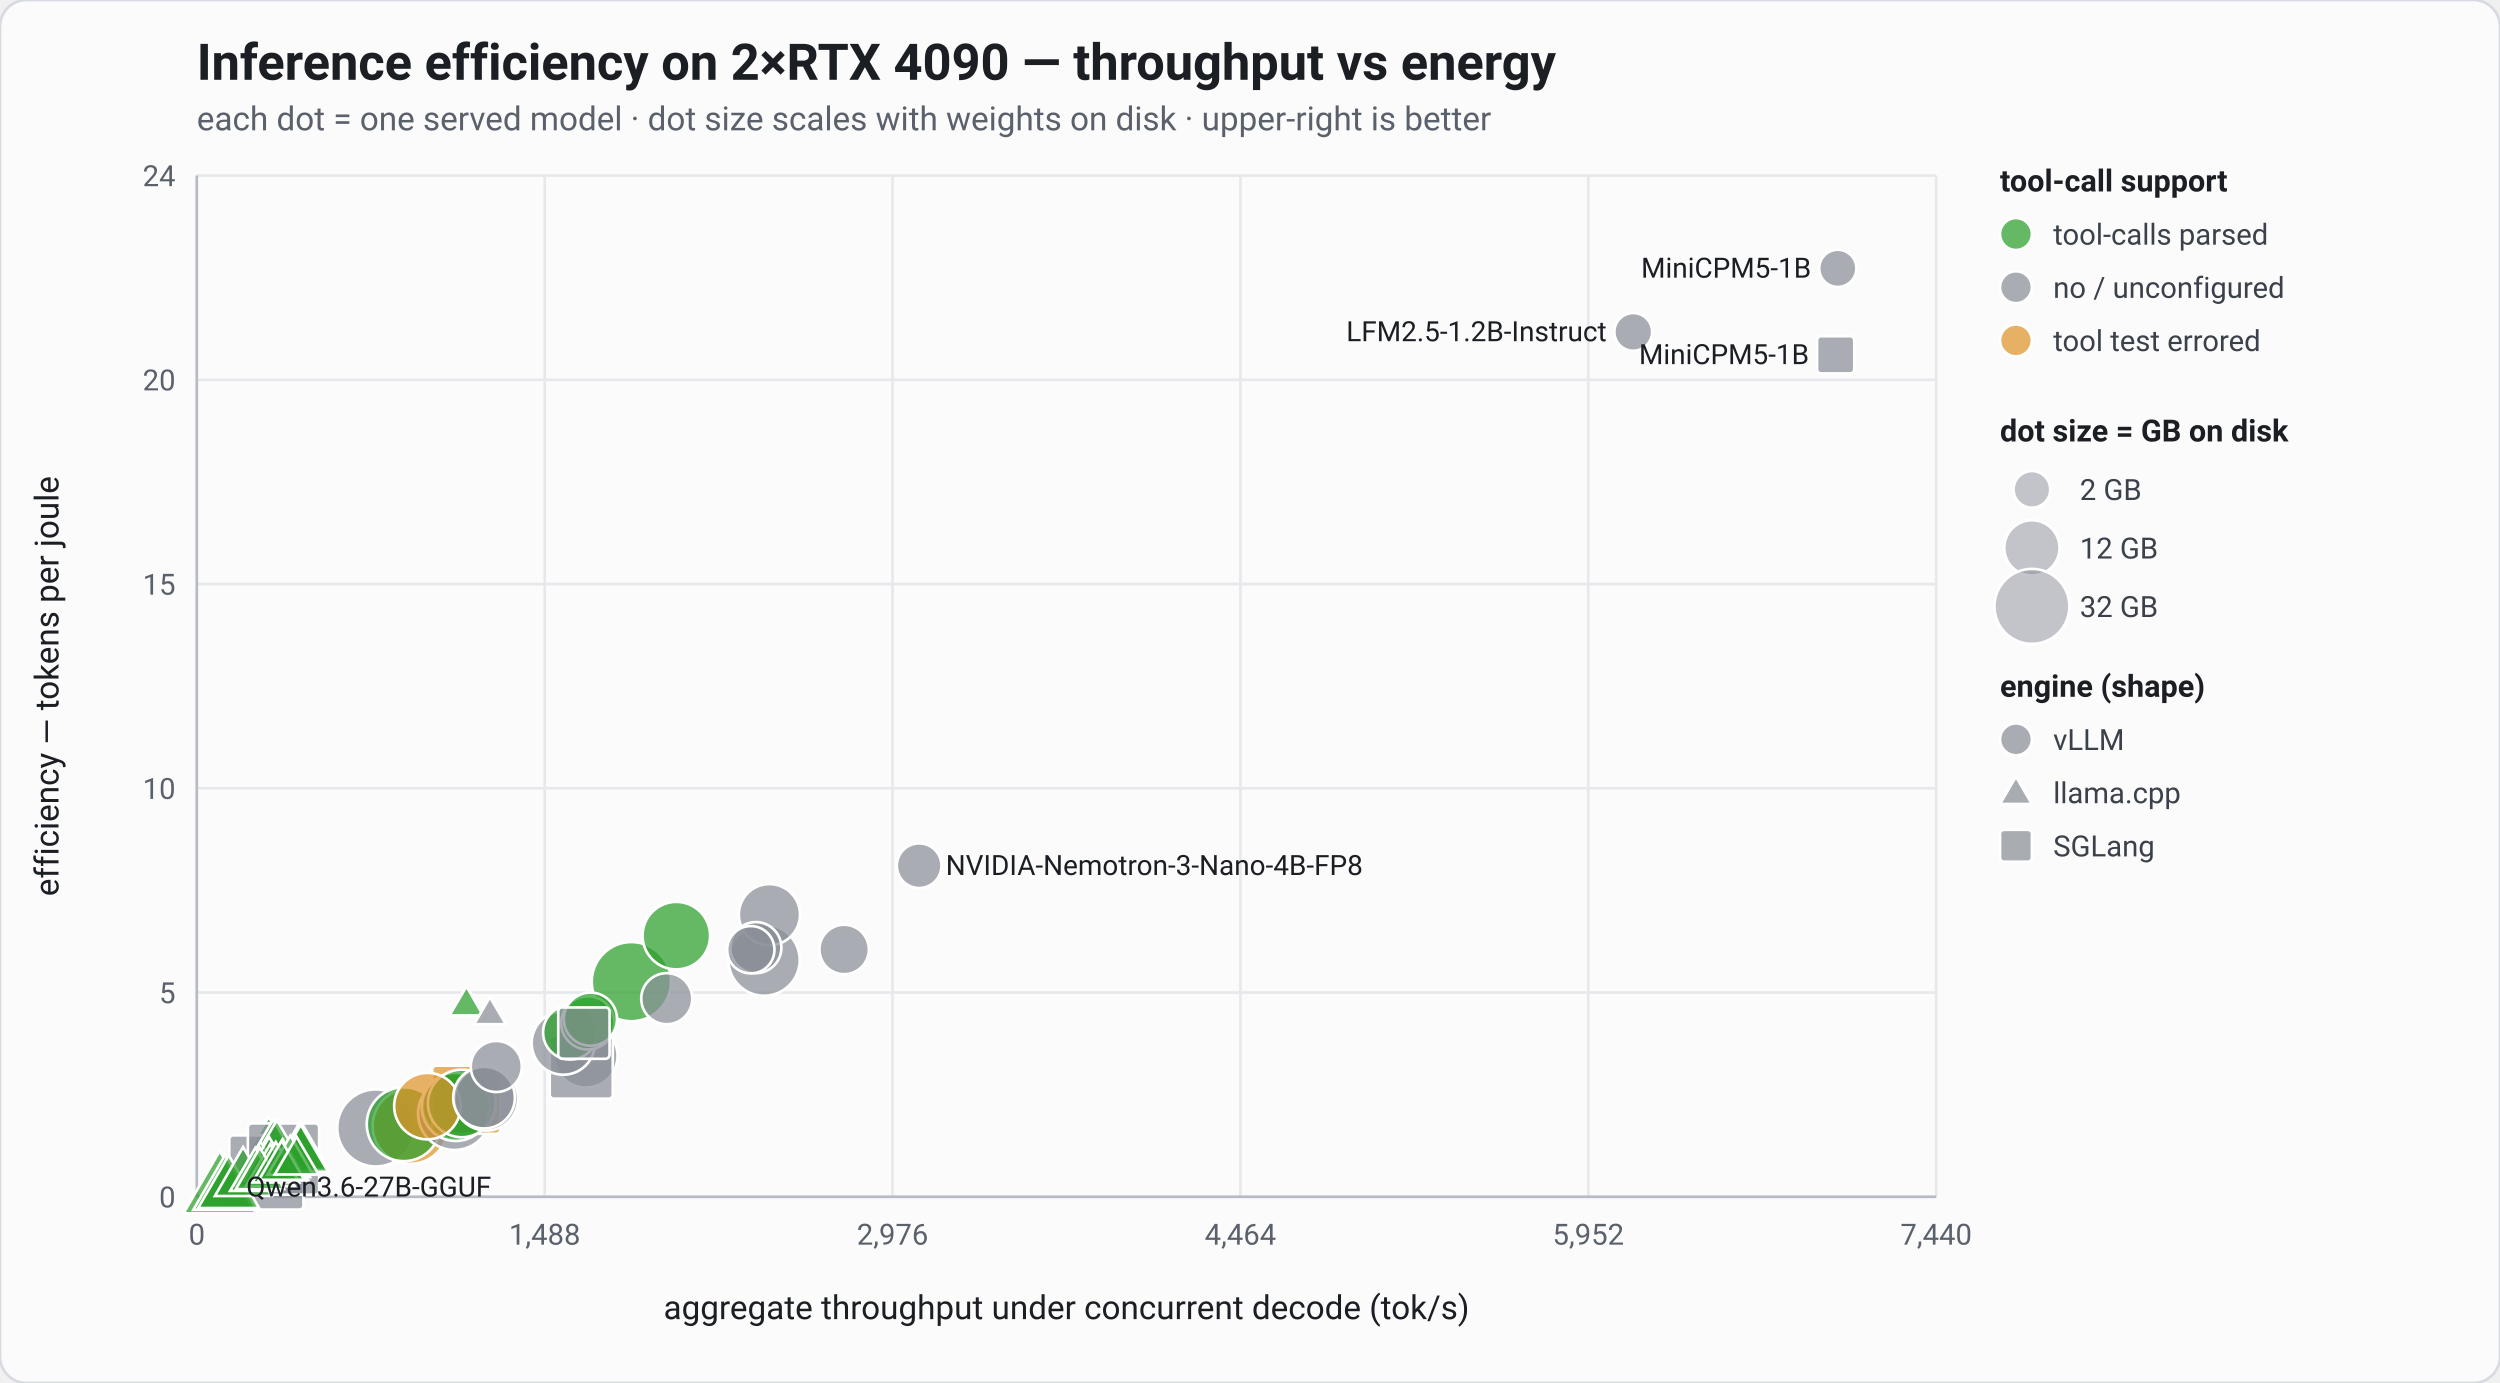
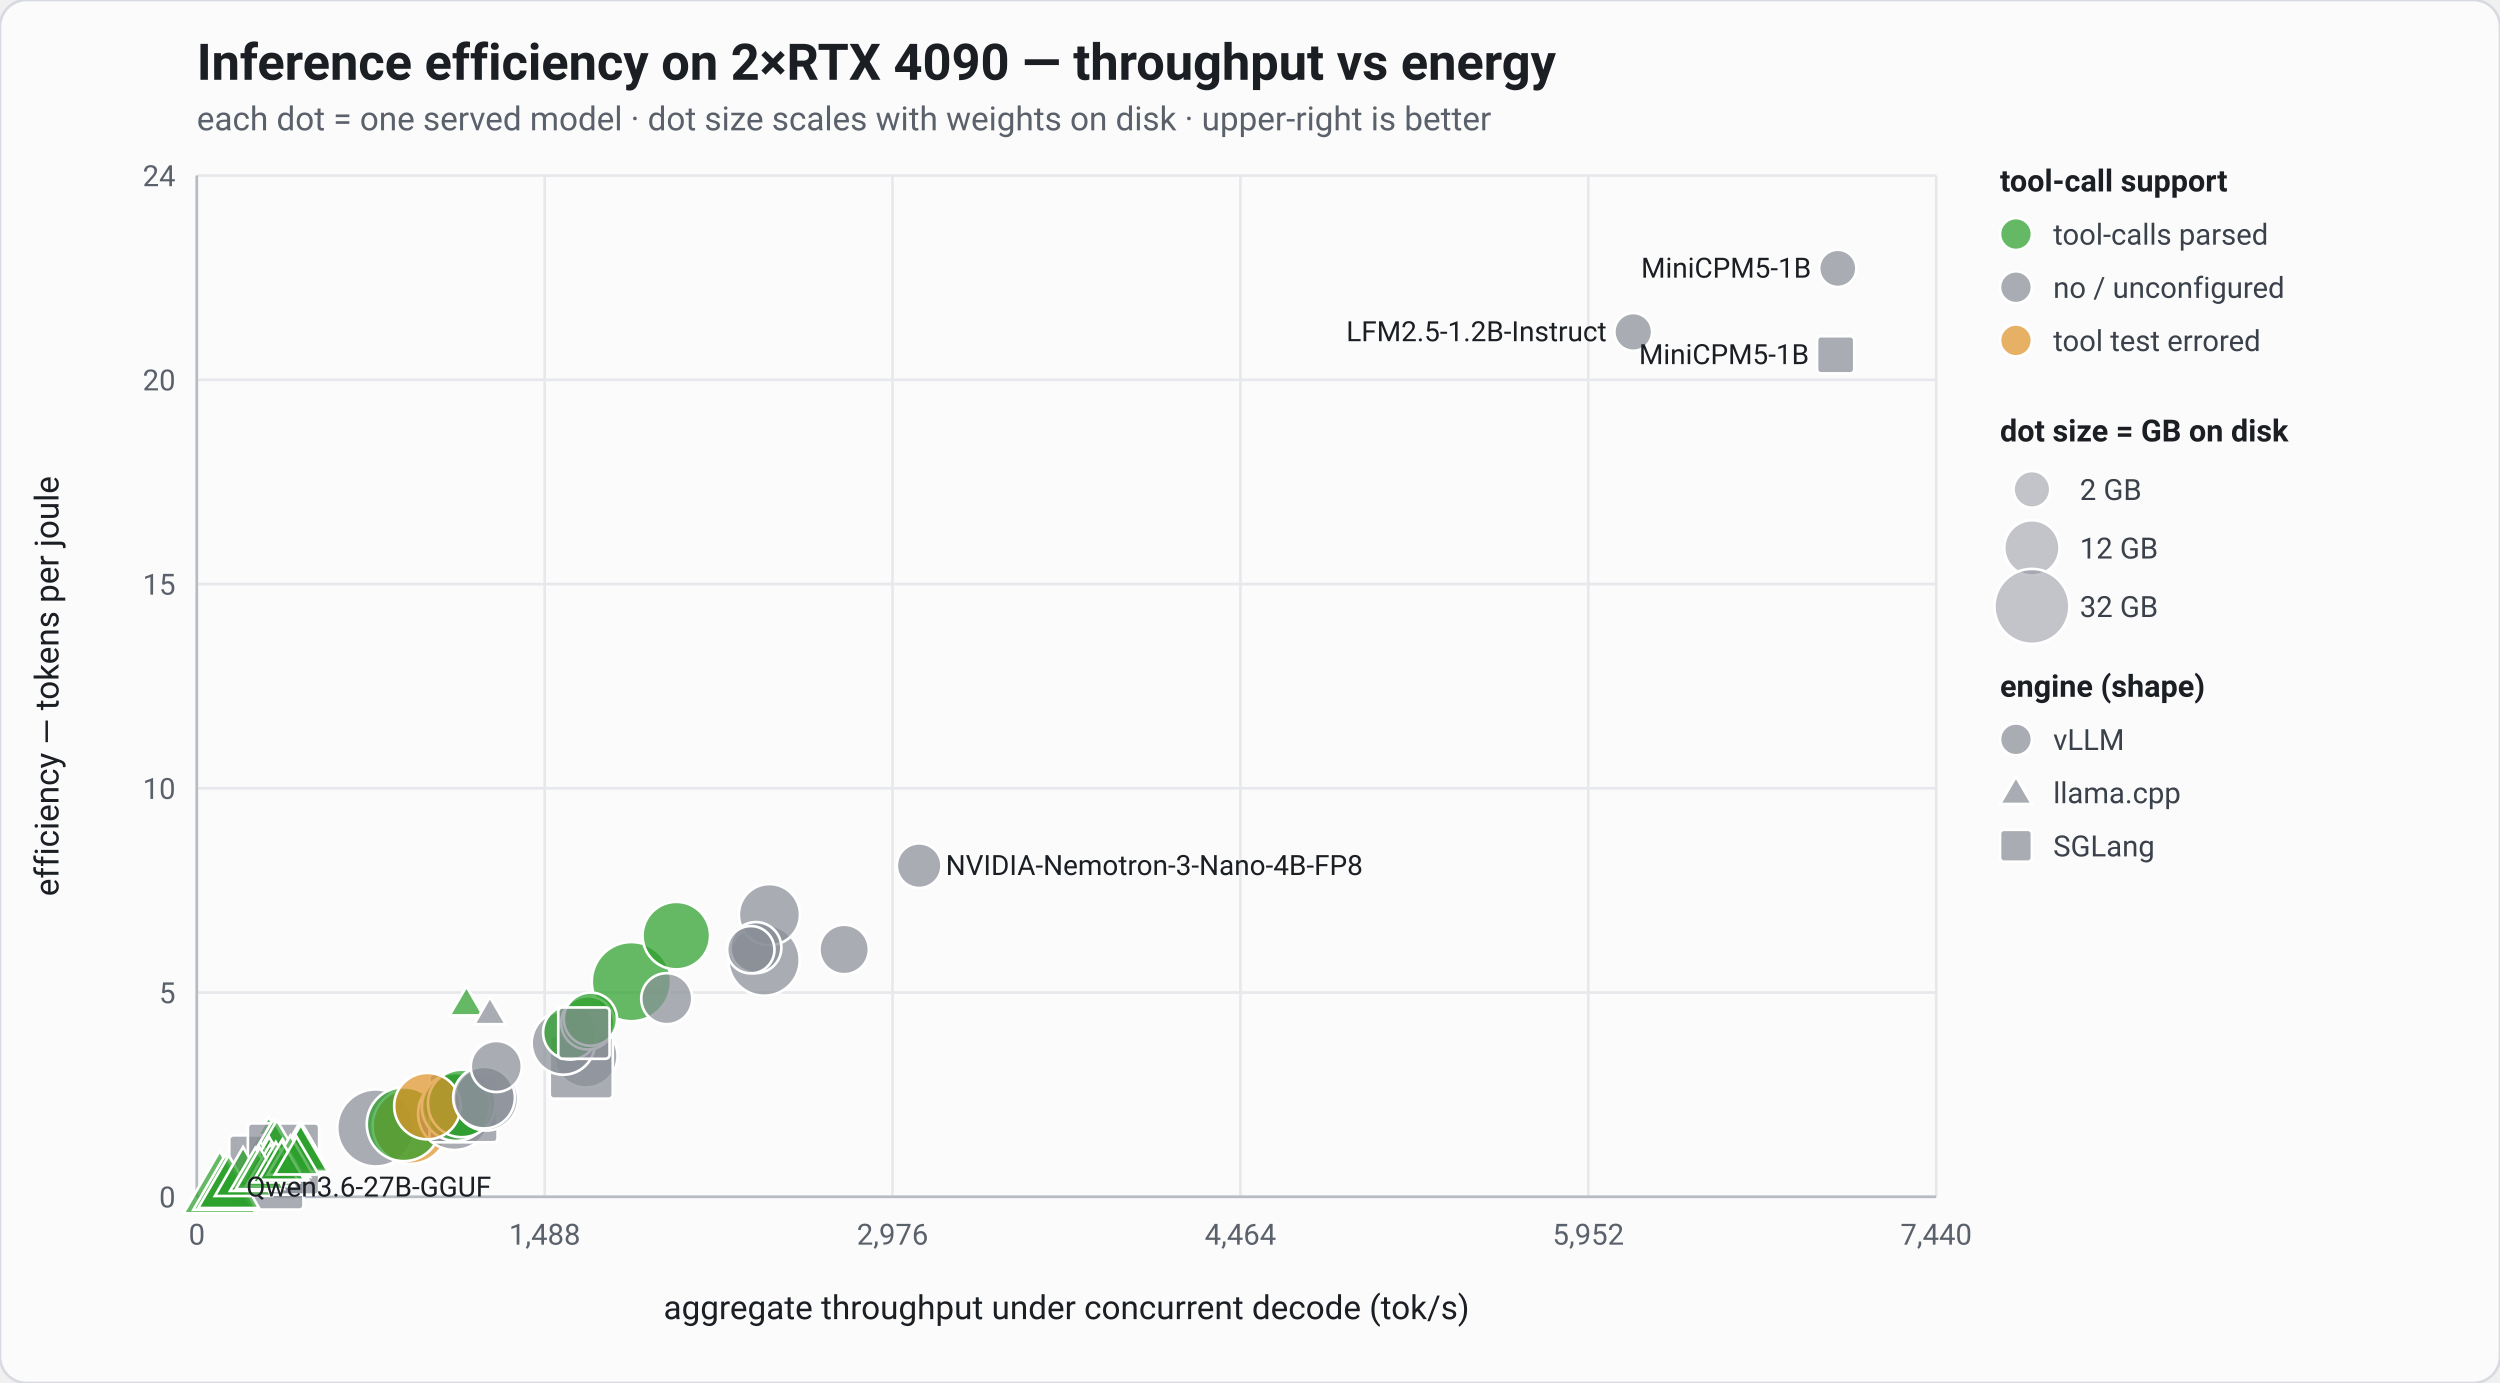
<svg xmlns="http://www.w3.org/2000/svg" width="940" height="520" viewBox="0 0 940 520" font-family="-apple-system,Segoe UI,Roboto,sans-serif">
  <rect x="0" y="0" width="940" height="520" rx="10" fill="#fbfbfc" stroke="#d7dae0" />
  <text x="74" y="30" font-size="19" font-weight="700" fill="#1b1f24">Inference efficiency on 2×RTX 4090 — throughput vs energy</text>
  <text x="74" y="49" font-size="12.5" fill="#5b616b">each dot = one served model · dot size scales with weights on disk · upper-right is better</text>
  <line x1="74.0" y1="66" x2="74.0" y2="450" stroke="#e6e8eb" />
  <text x="74.0" y="468" font-size="11" fill="#5b616b" text-anchor="middle">0</text>
  <line x1="74" y1="450.0" x2="728" y2="450.0" stroke="#e6e8eb" />
  <text x="66" y="454.0" font-size="11" fill="#5b616b" text-anchor="end">0</text>
  <line x1="204.8" y1="66" x2="204.8" y2="450" stroke="#e6e8eb" />
  <text x="204.8" y="468" font-size="11" fill="#5b616b" text-anchor="middle">1,488</text>
  <line x1="74" y1="373.2" x2="728" y2="373.2" stroke="#e6e8eb" />
  <text x="66" y="377.2" font-size="11" fill="#5b616b" text-anchor="end">5</text>
  <line x1="335.6" y1="66" x2="335.6" y2="450" stroke="#e6e8eb" />
  <text x="335.6" y="468" font-size="11" fill="#5b616b" text-anchor="middle">2,976</text>
  <line x1="74" y1="296.4" x2="728" y2="296.4" stroke="#e6e8eb" />
  <text x="66" y="300.4" font-size="11" fill="#5b616b" text-anchor="end">10</text>
  <line x1="466.4" y1="66" x2="466.4" y2="450" stroke="#e6e8eb" />
  <text x="466.4" y="468" font-size="11" fill="#5b616b" text-anchor="middle">4,464</text>
  <line x1="74" y1="219.6" x2="728" y2="219.6" stroke="#e6e8eb" />
  <text x="66" y="223.6" font-size="11" fill="#5b616b" text-anchor="end">15</text>
  <line x1="597.2" y1="66" x2="597.2" y2="450" stroke="#e6e8eb" />
  <text x="597.2" y="468" font-size="11" fill="#5b616b" text-anchor="middle">5,952</text>
  <line x1="74" y1="142.8" x2="728" y2="142.8" stroke="#e6e8eb" />
  <text x="66" y="146.8" font-size="11" fill="#5b616b" text-anchor="end">20</text>
  <line x1="728.0" y1="66" x2="728.0" y2="450" stroke="#e6e8eb" />
  <text x="728.0" y="468" font-size="11" fill="#5b616b" text-anchor="middle">7,440</text>
  <line x1="74" y1="66.0" x2="728" y2="66.0" stroke="#e6e8eb" />
  <text x="66" y="70.0" font-size="11" fill="#5b616b" text-anchor="end">24</text>
  <line x1="74" y1="450" x2="728" y2="450" stroke="#b7bcc4" />
  <line x1="74" y1="66" x2="74" y2="450" stroke="#b7bcc4" />
  <text x="401.0" y="496" font-size="12.5" fill="#1b1f24" text-anchor="middle">aggregate throughput under concurrent decode (tok/s)</text>
  <text x="22" y="258.0" font-size="12.5" fill="#1b1f24" text-anchor="middle" transform="rotate(-90 22 258.0)">efficiency — tokens per joule</text>
  <circle cx="237.4" cy="369.1" r="14.9" fill="#2ca02c" fill-opacity="0.72" stroke="#ffffff" stroke-width="1" />
  <polygon points="101.0,419.9 86.2,445.4 115.8,445.4" fill="#2ca02c" fill-opacity="0.72" stroke="#ffffff" stroke-width="1" />
  <circle cx="141.3" cy="424.1" r="14.5" fill="#8a8f98" fill-opacity="0.72" stroke="#ffffff" stroke-width="1" />
  <circle cx="154.3" cy="423.4" r="14.2" fill="#e0952b" fill-opacity="0.72" stroke="#ffffff" stroke-width="1" />
  <circle cx="151.8" cy="422.7" r="13.9" fill="#2ca02c" fill-opacity="0.72" stroke="#ffffff" stroke-width="1" />
  <rect x="86.2" y="426.9" width="27.9" height="27.9" rx="1.5" fill="#8a8f98" fill-opacity="0.72" stroke="#ffffff" stroke-width="1" />
  <circle cx="170.9" cy="418.7" r="13.7" fill="#8a8f98" fill-opacity="0.72" stroke="#ffffff" stroke-width="1" />
  <polygon points="82.6,432.8 69.0,456.2 96.2,456.2" fill="#2ca02c" fill-opacity="0.72" stroke="#ffffff" stroke-width="1" />
  <circle cx="287.3" cy="361.0" r="13.4" fill="#8a8f98" fill-opacity="0.72" stroke="#ffffff" stroke-width="1" />
  <rect x="93.2" y="422.4" width="26.8" height="26.8" rx="1.5" fill="#8a8f98" fill-opacity="0.72" stroke="#ffffff" stroke-width="1" />
  <polygon points="102.7,421.0 89.5,443.8 116.0,443.8" fill="#2ca02c" fill-opacity="0.72" stroke="#ffffff" stroke-width="1" />
  <circle cx="171.8" cy="415.7" r="12.8" fill="#2ca02c" fill-opacity="0.72" stroke="#ffffff" stroke-width="1" />
-   <rect x="162.5" y="400.7" width="25.6" height="25.6" rx="1.5" fill="#e0952b" fill-opacity="0.72" stroke="#ffffff" stroke-width="1" />
+   <rect x="161.5" y="403.9" width="25.6" height="25.6" rx="1.5" fill="#8a8f98" fill-opacity="0.72" stroke="#ffffff" stroke-width="1" />
  <circle cx="171.4" cy="416.2" r="12.8" fill="#2ca02c" fill-opacity="0.72" stroke="#ffffff" stroke-width="1" />
  <circle cx="254.3" cy="351.8" r="12.7" fill="#2ca02c" fill-opacity="0.72" stroke="#ffffff" stroke-width="1" />
  <circle cx="173.6" cy="414.9" r="12.7" fill="#2ca02c" fill-opacity="0.72" stroke="#ffffff" stroke-width="1" />
  <polygon points="104.1,421.2 91.6,442.6 116.6,442.6" fill="#2ca02c" fill-opacity="0.72" stroke="#ffffff" stroke-width="1" />
  <circle cx="160.7" cy="415.9" r="12.5" fill="#e0952b" fill-opacity="0.72" stroke="#ffffff" stroke-width="1" />
  <polygon points="84.7,434.2 72.7,454.9 96.7,454.9" fill="#2ca02c" fill-opacity="0.72" stroke="#ffffff" stroke-width="1" />
  <circle cx="182.8" cy="413.1" r="12.0" fill="#8a8f98" fill-opacity="0.72" stroke="#ffffff" stroke-width="1" />
  <circle cx="220.3" cy="397.0" r="11.9" fill="#8a8f98" fill-opacity="0.72" stroke="#ffffff" stroke-width="1" />
  <rect x="206.7" y="389.4" width="23.7" height="23.7" rx="1.5" fill="#8a8f98" fill-opacity="0.72" stroke="#ffffff" stroke-width="1" />
  <circle cx="211.8" cy="392.2" r="11.9" fill="#8a8f98" fill-opacity="0.72" stroke="#ffffff" stroke-width="1" />
  <circle cx="182.0" cy="412.7" r="11.6" fill="#8a8f98" fill-opacity="0.72" stroke="#ffffff" stroke-width="1" />
  <circle cx="289.3" cy="343.9" r="11.5" fill="#8a8f98" fill-opacity="0.72" stroke="#ffffff" stroke-width="1" />
  <polygon points="86.0,434.4 74.5,454.2 97.4,454.2" fill="#2ca02c" fill-opacity="0.72" stroke="#ffffff" stroke-width="1" />
  <polygon points="91.4,431.3 80.8,449.7 102.1,449.7" fill="#2ca02c" fill-opacity="0.72" stroke="#ffffff" stroke-width="1" />
  <polygon points="113.1,421.7 102.7,439.6 123.5,439.6" fill="#2ca02c" fill-opacity="0.72" stroke="#ffffff" stroke-width="1" />
  <polygon points="112.6,422.2 102.3,440.0 122.9,440.0" fill="#2ca02c" fill-opacity="0.72" stroke="#ffffff" stroke-width="1" />
  <polygon points="113.1,422.9 102.8,440.6 123.4,440.6" fill="#2ca02c" fill-opacity="0.72" stroke="#ffffff" stroke-width="1" />
  <circle cx="214.4" cy="388.2" r="10.2" fill="#2ca02c" fill-opacity="0.72" stroke="#ffffff" stroke-width="1" />
  <circle cx="221.0" cy="384.6" r="10.0" fill="#2ca02c" fill-opacity="0.72" stroke="#ffffff" stroke-width="1" />
  <circle cx="222.0" cy="383.2" r="10.0" fill="#2ca02c" fill-opacity="0.72" stroke="#ffffff" stroke-width="1" />
  <polygon points="98.0,429.3 88.3,446.0 107.7,446.0" fill="#2ca02c" fill-opacity="0.72" stroke="#ffffff" stroke-width="1" />
  <circle cx="250.7" cy="375.5" r="9.6" fill="#8a8f98" fill-opacity="0.72" stroke="#ffffff" stroke-width="1" />
  <rect x="209.9" y="378.8" width="19.3" height="19.3" rx="1.5" fill="#8a8f98" fill-opacity="0.72" stroke="#ffffff" stroke-width="1" />
  <circle cx="186.6" cy="401.0" r="9.6" fill="#8a8f98" fill-opacity="0.72" stroke="#ffffff" stroke-width="1" />
  <circle cx="284.2" cy="356.3" r="9.6" fill="#8a8f98" fill-opacity="0.72" stroke="#ffffff" stroke-width="1" />
  <polygon points="101.2,427.5 91.8,443.8 110.7,443.8" fill="#2ca02c" fill-opacity="0.72" stroke="#ffffff" stroke-width="1" />
  <polygon points="96.0,431.6 86.5,447.8 105.4,447.8" fill="#2ca02c" fill-opacity="0.72" stroke="#ffffff" stroke-width="1" />
  <circle cx="317.4" cy="357.0" r="9.3" fill="#8a8f98" fill-opacity="0.72" stroke="#ffffff" stroke-width="1" />
  <polygon points="101.6,430.2 92.5,445.9 110.7,445.9" fill="#2ca02c" fill-opacity="0.72" stroke="#ffffff" stroke-width="1" />
  <polygon points="97.7,431.5 88.7,447.1 106.8,447.1" fill="#2ca02c" fill-opacity="0.72" stroke="#ffffff" stroke-width="1" />
  <circle cx="282.3" cy="357.1" r="8.9" fill="#8a8f98" fill-opacity="0.72" stroke="#ffffff" stroke-width="1" />
  <polygon points="106.3,428.4 97.5,443.7 115.2,443.7" fill="#2ca02c" fill-opacity="0.72" stroke="#ffffff" stroke-width="1" />
  <polygon points="103.7,429.4 94.9,444.6 112.5,444.6" fill="#2ca02c" fill-opacity="0.72" stroke="#ffffff" stroke-width="1" />
  <polygon points="109.2,427.0 100.6,441.7 117.7,441.7" fill="#2ca02c" fill-opacity="0.72" stroke="#ffffff" stroke-width="1" />
  <polygon points="105.9,428.9 97.4,443.6 114.4,443.6" fill="#2ca02c" fill-opacity="0.72" stroke="#ffffff" stroke-width="1" />
  <circle cx="345.6" cy="325.5" r="8.4" fill="#8a8f98" fill-opacity="0.72" stroke="#ffffff" stroke-width="1" />
  <polygon points="111.5,427.4 103.3,441.6 119.8,441.6" fill="#2ca02c" fill-opacity="0.72" stroke="#ffffff" stroke-width="1" />
  <circle cx="614.1" cy="124.8" r="7.1" fill="#8a8f98" fill-opacity="0.72" stroke="#ffffff" stroke-width="1" />
  <circle cx="691.0" cy="100.9" r="7.0" fill="#8a8f98" fill-opacity="0.72" stroke="#ffffff" stroke-width="1" />
  <rect x="683.2" y="126.4" width="14.0" height="14.0" rx="1.5" fill="#8a8f98" fill-opacity="0.72" stroke="#ffffff" stroke-width="1" />
  <polygon points="175.4,370.9 169.0,381.8 181.7,381.8" fill="#2ca02c" fill-opacity="0.72" stroke="#ffffff" stroke-width="1" />
  <polygon points="184.2,374.9 178.3,385.1 190.2,385.1" fill="#8a8f98" fill-opacity="0.72" stroke="#ffffff" stroke-width="1" />
  <text x="681.0" y="104.4" font-size="10.5" fill="#1b1f24" text-anchor="end">MiniCPM5-1B</text>
  <text x="604.1" y="128.3" font-size="10.5" fill="#1b1f24" text-anchor="end">LFM2.5-1.2B-Instruct</text>
  <text x="680.2" y="136.9" font-size="10.5" fill="#1b1f24" text-anchor="end">MiniCPM5-1B</text>
  <text x="355.6" y="329.0" font-size="10.5" fill="#1b1f24" text-anchor="start">NVIDIA-Nemotron-3-Nano-4B-FP8</text>
  <text x="92.6" y="449.9" font-size="10.5" fill="#1b1f24" text-anchor="start">Qwen3.6-27B-GGUF</text>
  <text x="752" y="72" font-size="11.5" font-weight="700" fill="#1b1f24">tool-call support</text>
  <circle cx="758" cy="88.0" r="6" fill="#2ca02c" fill-opacity="0.72" stroke="#ffffff" />
  <text x="772" y="92" font-size="11" fill="#3b414a">tool-calls parsed</text>
  <circle cx="758" cy="108.0" r="6" fill="#8a8f98" fill-opacity="0.72" stroke="#ffffff" />
  <text x="772" y="112" font-size="11" fill="#3b414a">no / unconfigured</text>
  <circle cx="758" cy="128.0" r="6" fill="#e0952b" fill-opacity="0.72" stroke="#ffffff" />
  <text x="772" y="132" font-size="11" fill="#3b414a">tool test errored</text>
  <text x="752" y="166" font-size="11.5" font-weight="700" fill="#1b1f24">dot size = GB on disk</text>
  <circle cx="764" cy="184.0" r="6.9" fill="#8a8f98" fill-opacity="0.5" stroke="#ffffff" />
  <text x="782" y="188" font-size="11" fill="#3b414a">2 GB</text>
  <circle cx="764" cy="206.0" r="10.4" fill="#8a8f98" fill-opacity="0.5" stroke="#ffffff" />
  <text x="782" y="210" font-size="11" fill="#3b414a">12 GB</text>
  <circle cx="764" cy="228.0" r="14.1" fill="#8a8f98" fill-opacity="0.5" stroke="#ffffff" />
  <text x="782" y="232" font-size="11" fill="#3b414a">32 GB</text>
  <text x="752" y="262" font-size="11.5" font-weight="700" fill="#1b1f24">engine (shape)</text>
  <circle cx="758.0" cy="278.0" r="6.0" fill="#8a8f98" fill-opacity="0.72" stroke="#ffffff" stroke-width="1" />
  <text x="772" y="282" font-size="11" fill="#3b414a">vLLM</text>
  <polygon points="758.0,292.0 752.0,302.3 764.0,302.3" fill="#8a8f98" fill-opacity="0.72" stroke="#ffffff" stroke-width="1" />
  <text x="772" y="302" font-size="11" fill="#3b414a">llama.cpp</text>
  <rect x="752.0" y="312.0" width="12.0" height="12.0" rx="1.5" fill="#8a8f98" fill-opacity="0.72" stroke="#ffffff" stroke-width="1" />
  <text x="772" y="322" font-size="11" fill="#3b414a">SGLang</text>
</svg>
